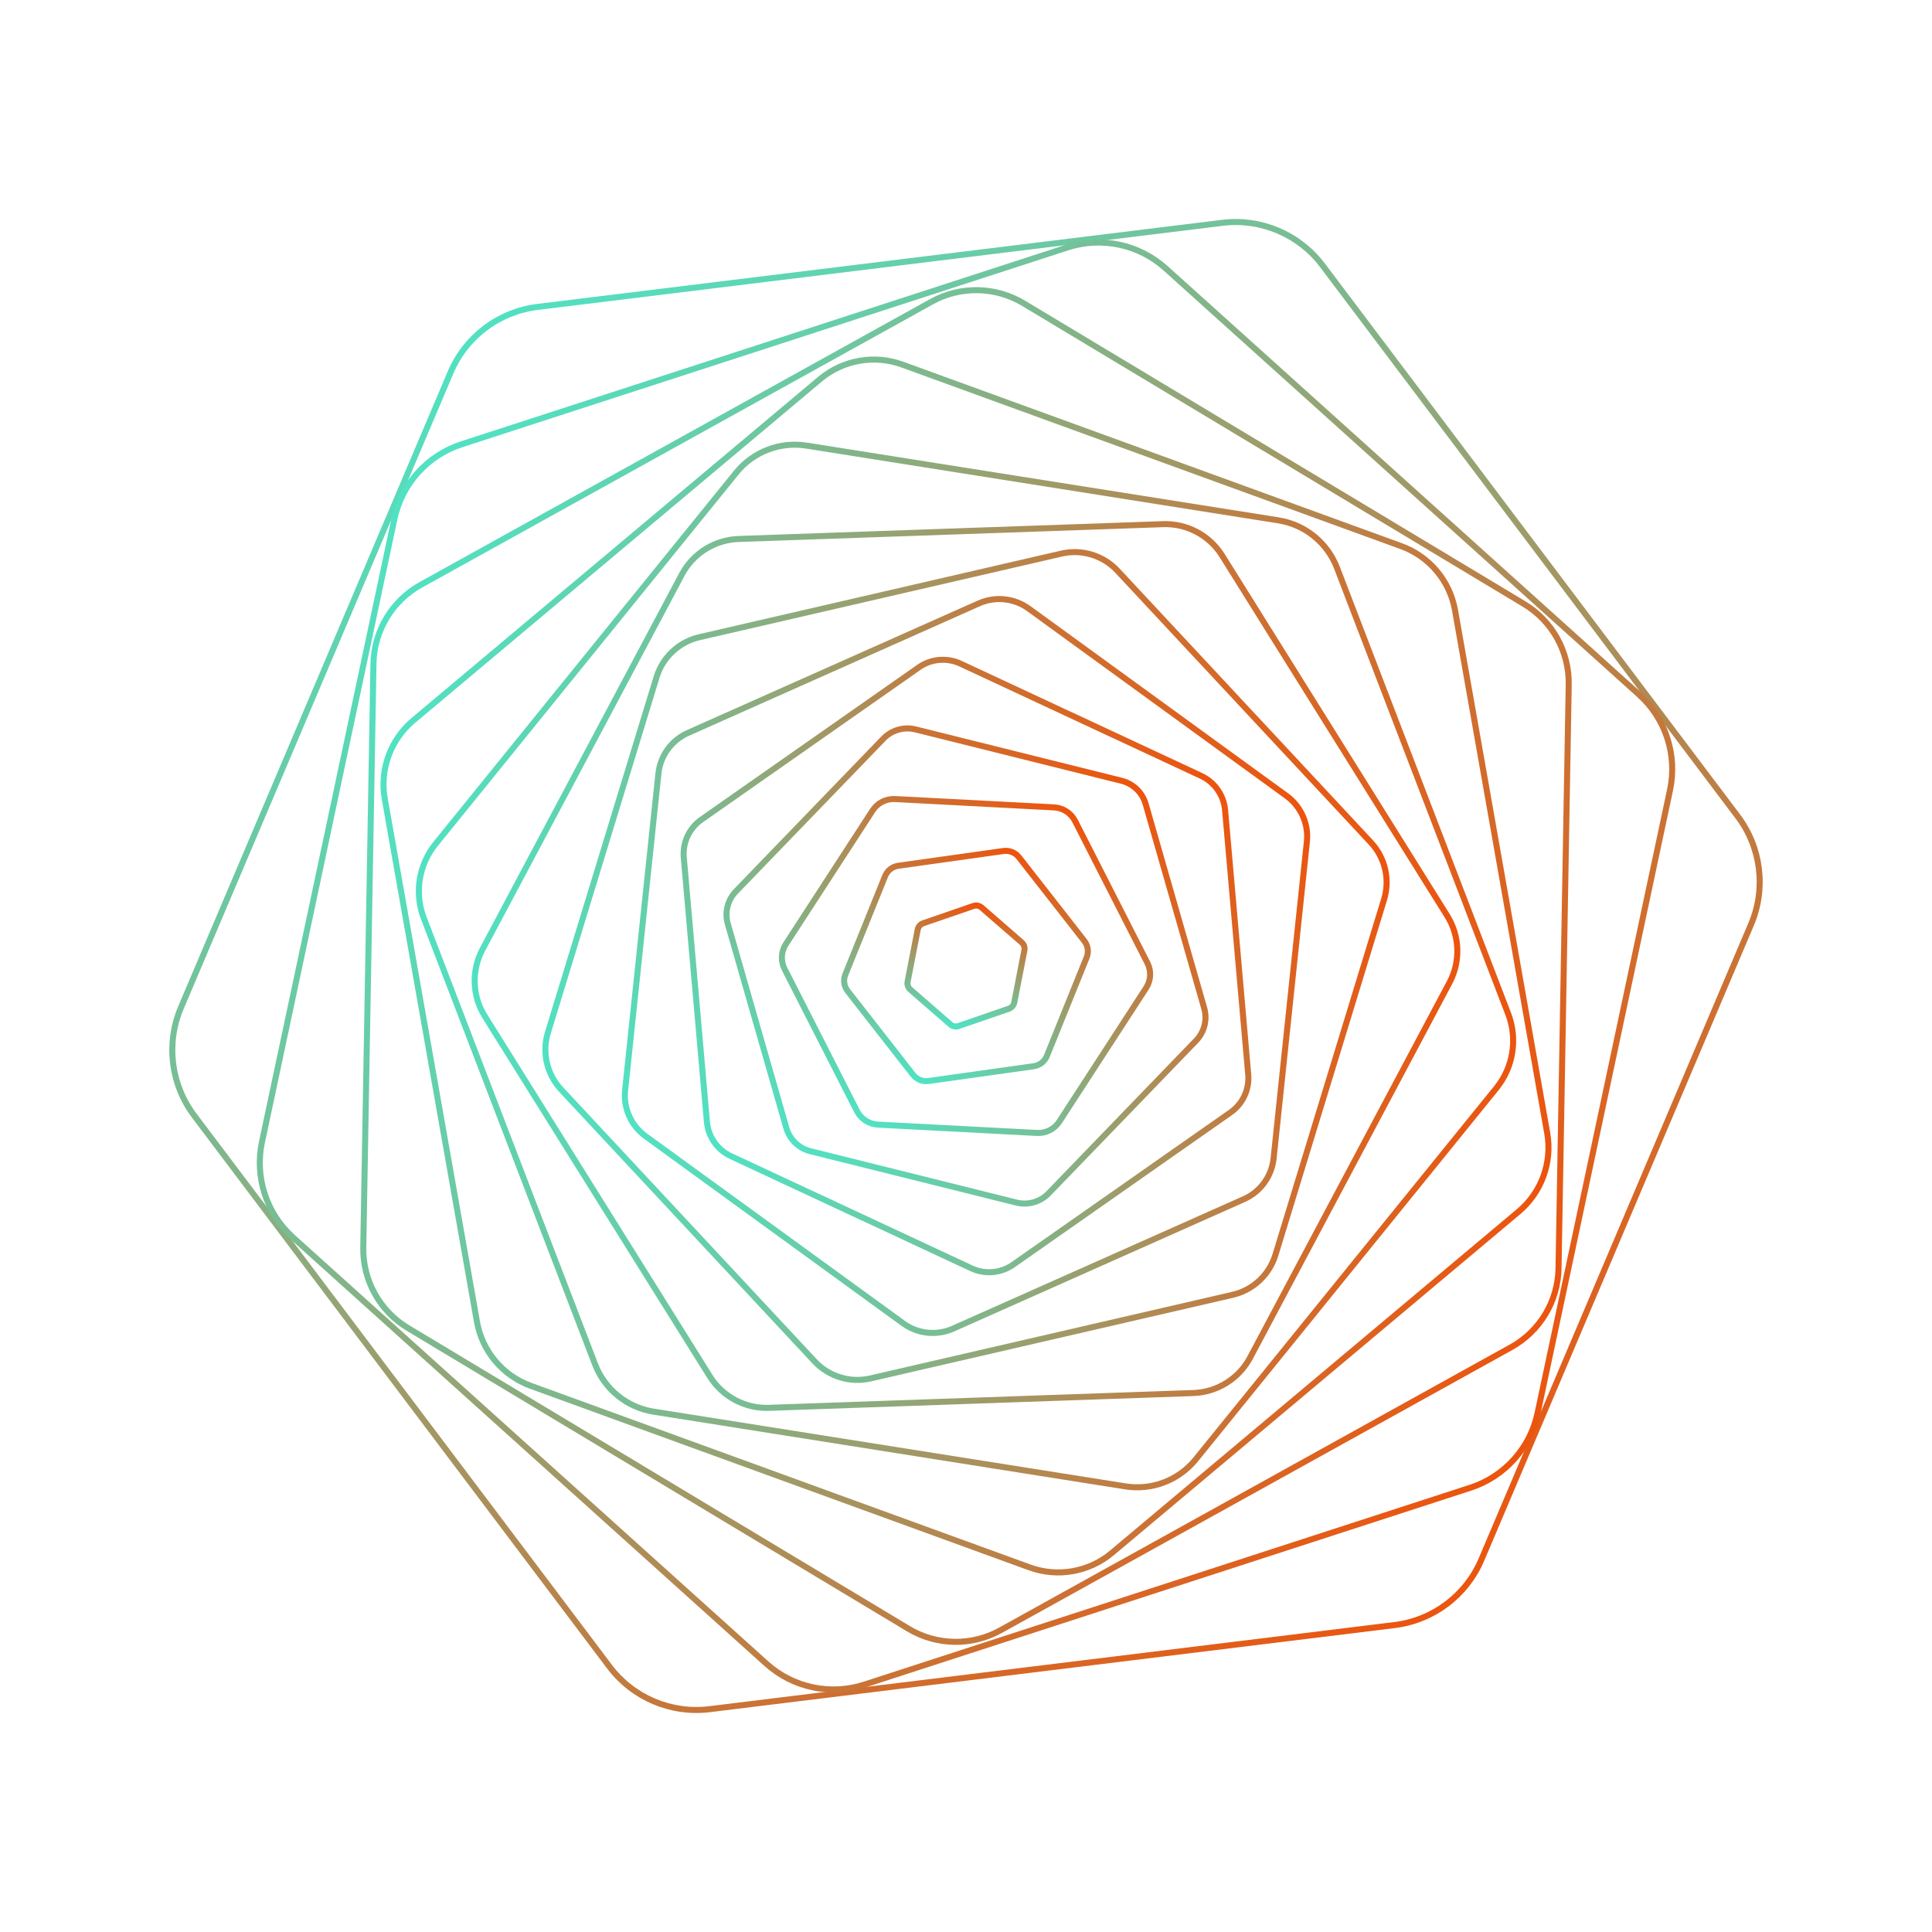
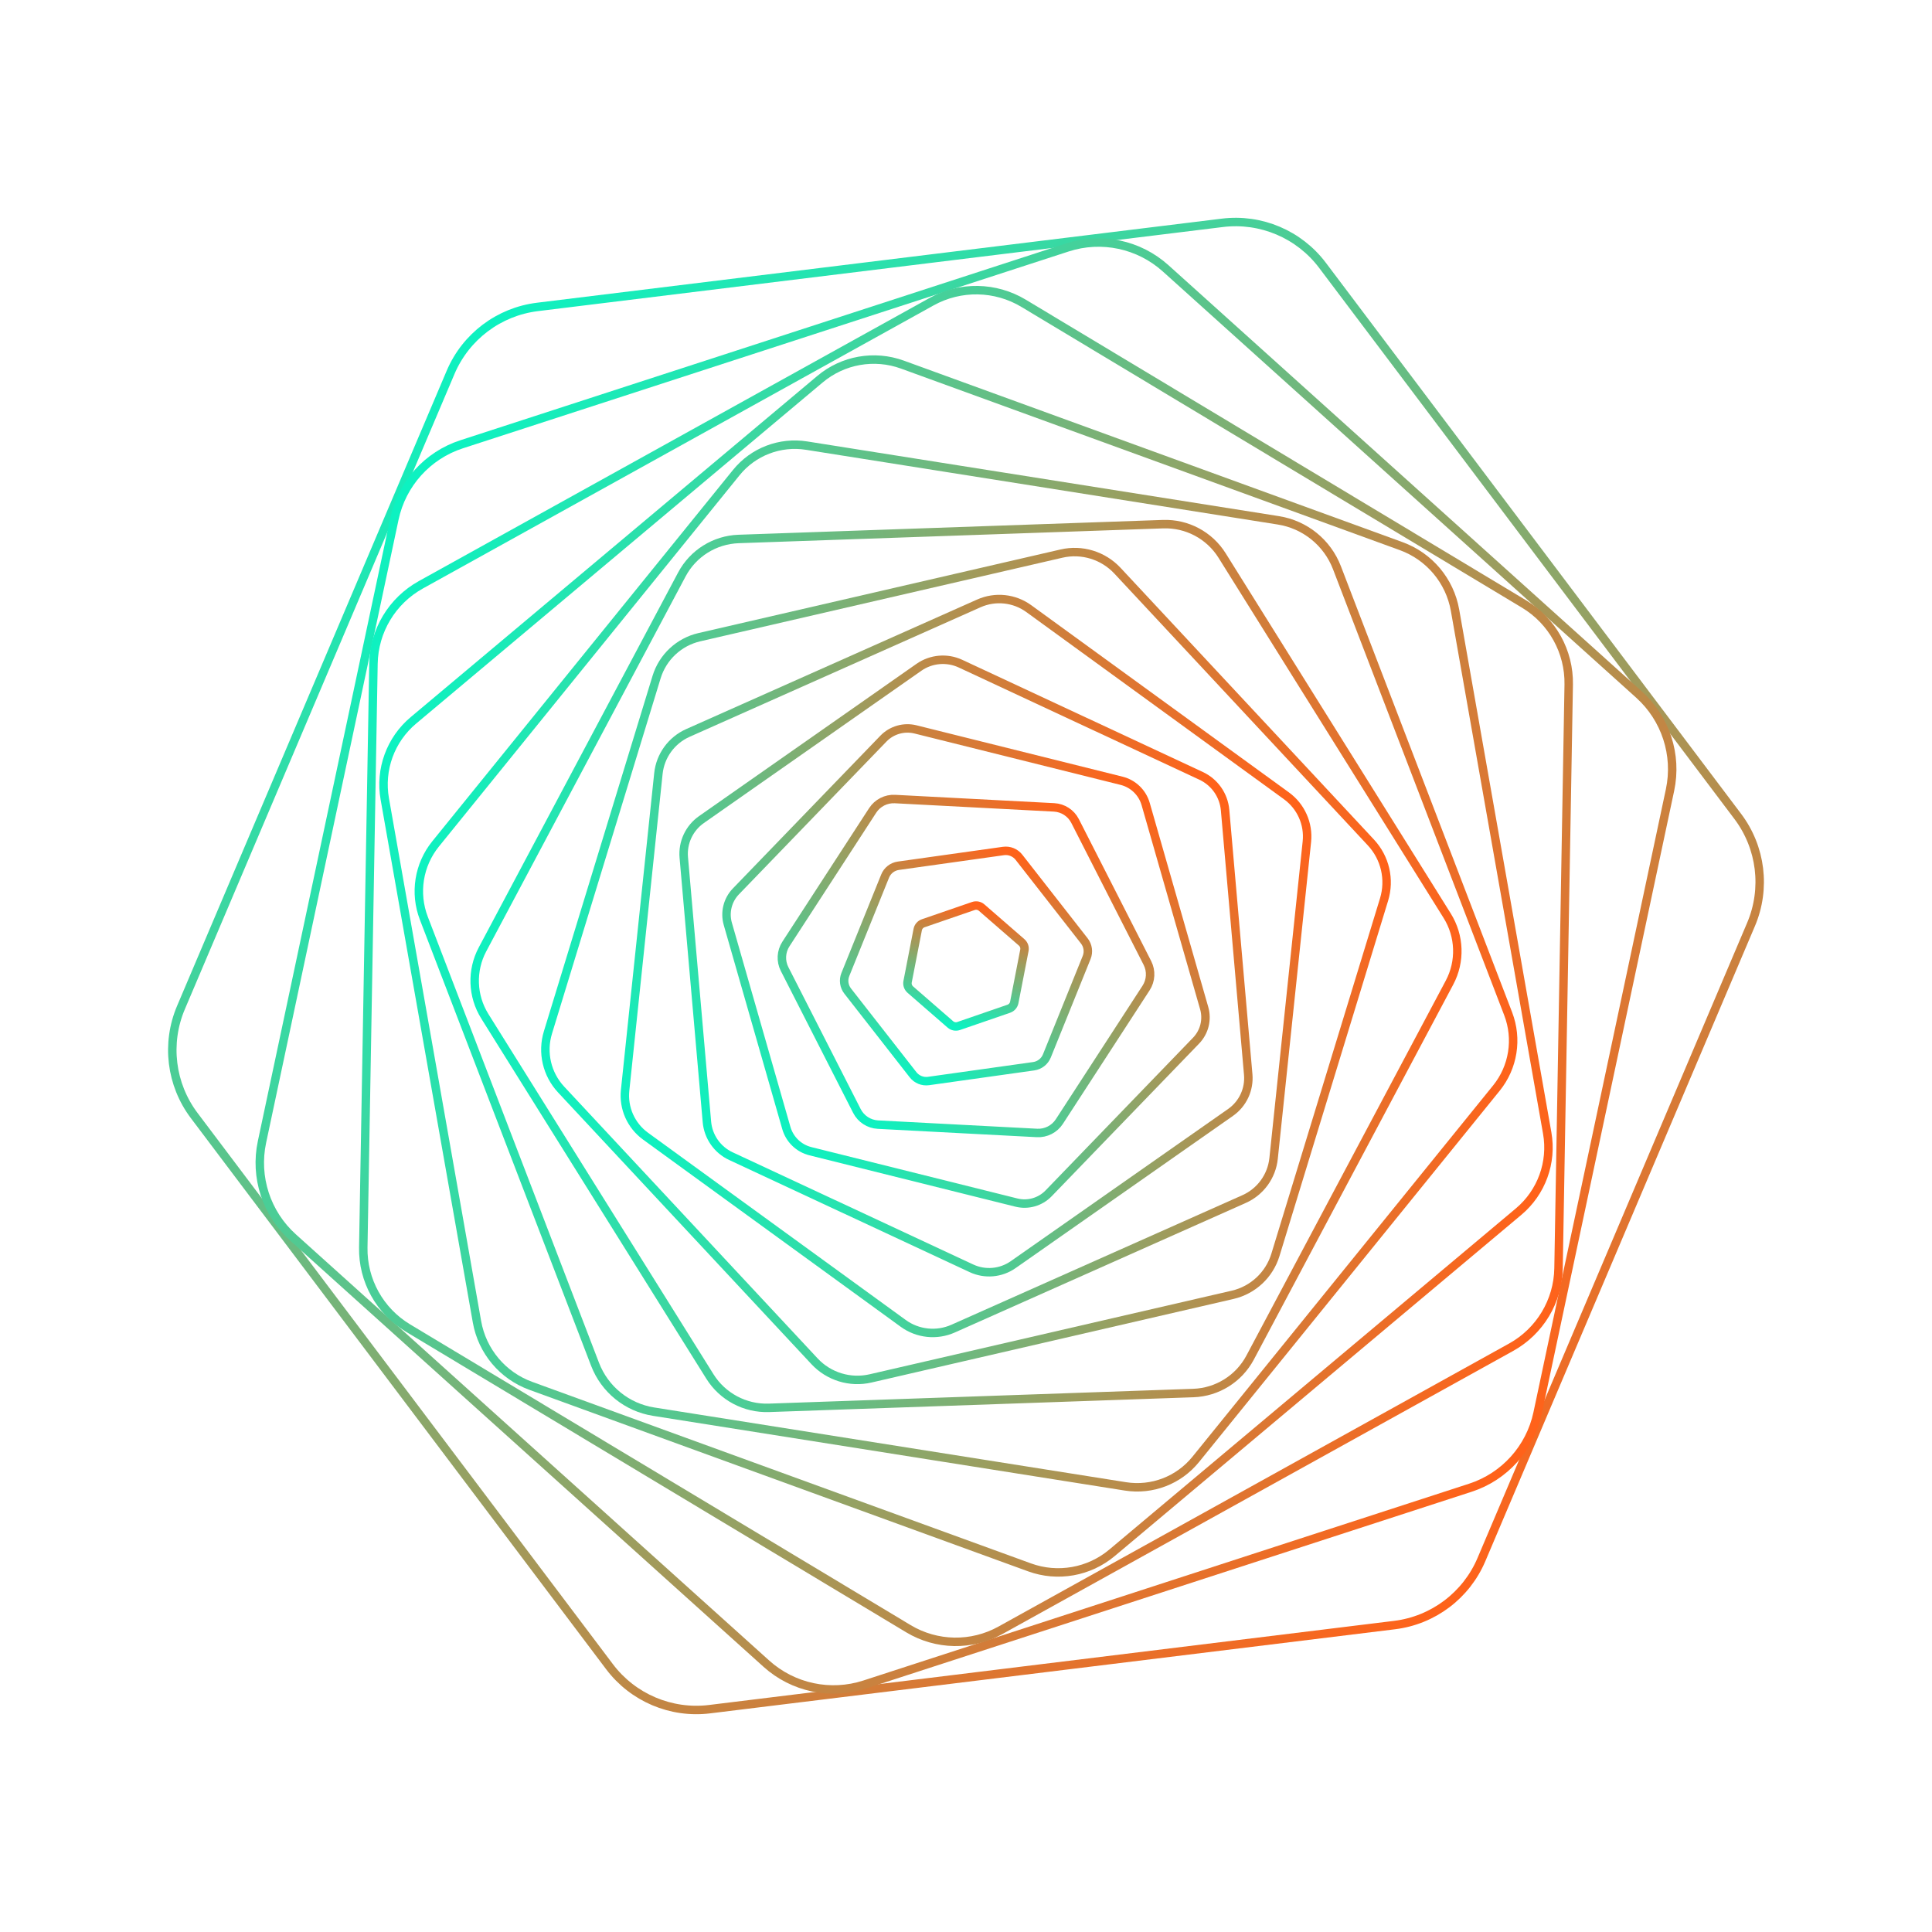
- <svg xmlns="http://www.w3.org/2000/svg" version="1.1" viewBox="0 0 800 800" opacity="1">
+ <svg xmlns="http://www.w3.org/2000/svg" version="1.1" viewBox="0 0 800 800">
  <defs>
    <linearGradient x1="50%" y1="0%" x2="50%" y2="100%" id="gggyrate-grad">
-       <stop stop-color="hsl(19, 89%, 49%)" stop-opacity="1" offset="0%" />
-       <stop stop-color="hsl(167, 72%, 60%)" stop-opacity="1" offset="100%" />
+       <stop stop-color="hsl(19, 100%, 55%)" stop-opacity="1" offset="0%" />
+       <stop stop-color="hsl(167, 90%, 50%)" stop-opacity="1" offset="100%" />
    </linearGradient>
  </defs>
-   <g stroke-width="2.5" stroke="url(#gggyrate-grad)" fill="none">
+   <g stroke-width="3.5" stroke="url(#gggyrate-grad)" fill="none">
    <path d="M377.483 75.249C391.417 67.206 408.583 67.206 422.517 75.252L669.983 218.126C683.917 226.169 692.5 241.037 692.5 257.125V542.875C692.5 558.963 683.917 573.831 669.983 581.876L422.517 724.751C408.583 732.794 391.417 732.794 377.483 724.748L130.017 581.874C116.083 573.831 107.5 558.963 107.5 542.875V257.125C107.5 241.037 116.083 226.169 130.017 218.124L377.483 75.249Z " transform="rotate(143, 400, 400)" />
    <path d="M379.215 100.23C392.077 92.806 407.923 92.806 420.785 100.232L649.215 232.117C662.077 239.541 670 253.265 670 268.116V531.884C670 546.735 662.077 560.459 649.215 567.885L420.785 699.77C407.923 707.194 392.077 707.194 379.215 699.768L150.785 567.883C137.923 560.459 130 546.735 130 531.884V268.116C130 253.265 137.923 239.541 150.785 232.115L379.215 100.23Z " transform="rotate(132, 400, 400)" />
    <path d="M380.947 125.211C392.737 118.405 407.263 118.405 419.053 125.213L628.447 246.107C640.237 252.913 647.5 265.493 647.5 279.106V520.894C647.5 534.507 640.237 547.087 628.447 553.895L419.053 674.789C407.263 681.595 392.737 681.595 380.947 674.787L171.553 553.893C159.763 547.087 152.5 534.507 152.5 520.894V279.106C152.5 265.493 159.763 252.913 171.553 246.105L380.947 125.211Z " transform="rotate(121, 400, 400)" />
    <path d="M382.68 150.192C393.397 144.005 406.603 144.005 417.32 150.194L607.68 260.097C618.397 266.284 625 277.721 625 290.096V509.904C625 522.279 618.397 533.716 607.68 539.904L417.32 649.808C406.603 655.995 393.397 655.995 382.68 649.806L192.32 539.903C181.603 533.716 175 522.279 175 509.904V290.096C175 277.721 181.603 266.284 192.32 260.096L382.68 150.192Z " transform="rotate(110, 400, 400)" />
    <path d="M384.412 175.173C394.058 169.604 405.942 169.604 415.588 175.174L586.912 274.088C596.558 279.656 602.5 289.949 602.5 301.087V498.913C602.5 510.051 596.558 520.344 586.912 525.914L415.588 624.827C405.942 630.396 394.058 630.396 384.412 624.826L213.088 525.912C203.442 520.344 197.5 510.051 197.5 498.913V301.087C197.5 289.949 203.442 279.656 213.088 274.086L384.412 175.173Z " transform="rotate(99, 400, 400)" />
    <path d="M386.144 200.153C394.718 195.204 405.282 195.204 413.856 200.155L566.144 288.078C574.718 293.027 580 302.177 580 312.077V487.923C580 497.823 574.718 506.973 566.144 511.924L413.856 599.847C405.282 604.796 394.718 604.796 386.144 599.845L233.856 511.922C225.282 506.973 220 497.823 220 487.923V312.077C220 302.177 225.282 293.027 233.856 288.076L386.144 200.153Z " transform="rotate(88, 400, 400)" />
    <path d="M387.876 225.134C395.378 220.803 404.622 220.803 412.124 225.136L545.376 302.068C552.878 306.399 557.5 314.405 557.5 323.067V476.933C557.5 485.595 552.878 493.601 545.376 497.933L412.124 574.866C404.622 579.197 395.378 579.197 387.876 574.864L254.624 497.932C247.122 493.601 242.5 485.595 242.5 476.933V323.067C242.5 314.405 247.122 306.399 254.624 302.067L387.876 225.134Z " transform="rotate(77, 400, 400)" />
    <path d="M389.608 250.115C396.038 246.403 403.962 246.403 410.392 250.116L524.608 316.058C531.038 319.77 535 326.632 535 334.058V465.942C535 473.367 531.038 480.23 524.608 483.943L410.392 549.885C403.962 553.597 396.038 553.597 389.608 549.884L275.392 483.942C268.962 480.23 265 473.367 265 465.942V334.058C265 326.632 268.962 319.77 275.392 316.057L389.608 250.115Z " transform="rotate(66, 400, 400)" />
    <path d="M391.34 275.096C396.699 272.002 403.301 272.002 408.66 275.097L503.84 330.049C509.199 333.142 512.5 338.86 512.5 345.048V454.952C512.5 461.14 509.199 466.858 503.84 469.952L408.66 524.904C403.301 527.998 396.699 527.998 391.34 524.903L296.16 469.951C290.801 466.858 287.5 461.14 287.5 454.952V345.048C287.5 338.86 290.801 333.142 296.16 330.048L391.34 275.096Z " transform="rotate(55, 400, 400)" />
    <path d="M393.072 300.077C397.359 297.602 402.641 297.602 406.928 300.077L483.072 344.039C487.359 346.514 490 351.088 490 356.039V443.961C490 448.912 487.359 453.486 483.072 455.962L406.928 499.923C402.641 502.398 397.359 502.398 393.072 499.923L316.928 455.961C312.641 453.486 310 448.912 310 443.961V356.039C310 351.088 312.641 346.514 316.928 344.038L393.072 300.077Z " transform="rotate(44, 400, 400)" />
    <path d="M394.804 325.058C398.019 323.201 401.981 323.201 405.196 325.058L462.304 358.029C465.519 359.885 467.5 363.316 467.5 367.029V432.971C467.5 436.684 465.519 440.115 462.304 441.971L405.196 474.942C401.981 476.799 398.019 476.799 394.804 474.942L337.696 441.971C334.481 440.115 332.5 436.684 332.5 432.971V367.029C332.5 363.316 334.481 359.885 337.696 358.029L394.804 325.058Z " transform="rotate(33, 400, 400)" />
    <path d="M396.536 350.038C398.679 348.801 401.321 348.801 403.464 350.039L441.536 372.019C443.679 373.257 445 375.544 445 378.019V421.981C445 424.456 443.679 426.743 441.536 427.981L403.464 449.962C401.321 451.199 398.679 451.199 396.536 449.961L358.464 427.981C356.321 426.743 355 424.456 355 421.981V378.019C355 375.544 356.321 373.257 358.464 372.019L396.536 350.038Z " transform="rotate(22, 400, 400)" />
    <path d="M398.268 375.019C399.34 374.401 400.66 374.401 401.732 375.019L420.768 386.01C421.84 386.628 422.5 387.772 422.5 389.01V410.99C422.5 412.228 421.84 413.372 420.768 413.99L401.732 424.981C400.66 425.6 399.34 425.6 398.268 424.981L379.232 413.99C378.16 413.372 377.5 412.228 377.5 410.99V389.01C377.5 387.772 378.16 386.628 379.232 386.01L398.268 375.019Z " transform="rotate(11, 400, 400)" />
  </g>
</svg>
